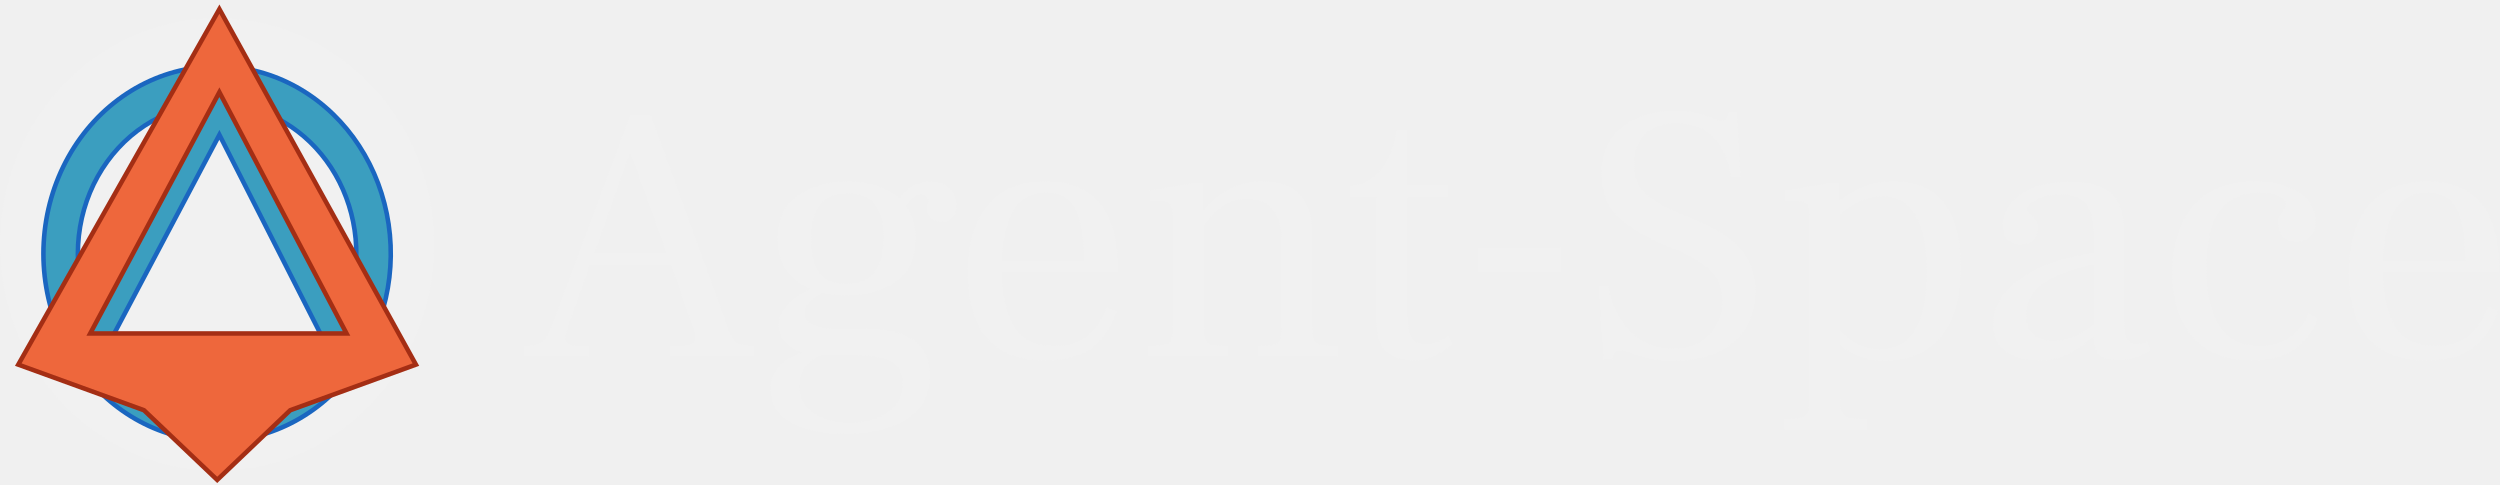
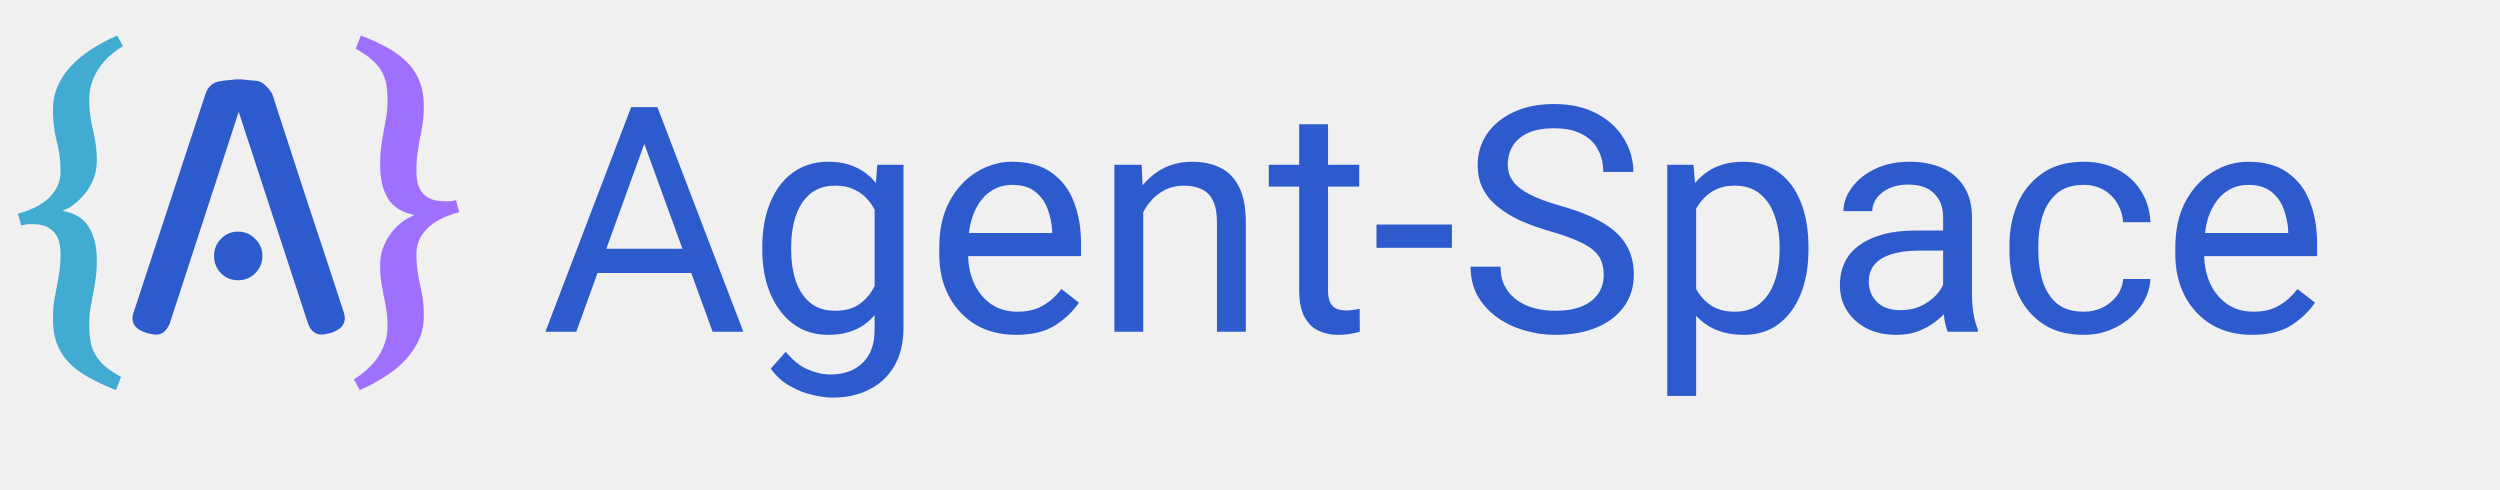
- <svg xmlns="http://www.w3.org/2000/svg" width="547" height="106" viewBox="0 0 547 106" fill="none">
-   <ellipse cx="47.5" cy="53.5" rx="47.5" ry="49.5" fill="#F1F1F1" />
-   <mask id="path-2-inside-1_0_1" fill="white">
-     <path d="M83.61 69.895C85.642 63.97 86.394 57.623 85.806 51.339C85.218 45.053 83.307 38.996 80.219 33.628C77.13 28.26 72.946 23.722 67.984 20.361C63.022 17 57.414 14.905 51.587 14.235L50.681 23.383C55.216 23.905 59.581 25.536 63.443 28.151C67.305 30.767 70.561 34.299 72.965 38.477C75.369 42.655 76.856 47.37 77.314 52.261C77.771 57.153 77.186 62.092 75.604 66.703L83.61 69.895Z" />
-   </mask>
-   <path d="M83.61 69.895C85.642 63.97 86.394 57.623 85.806 51.339C85.218 45.053 83.307 38.996 80.219 33.628C77.13 28.26 72.946 23.722 67.984 20.361C63.022 17 57.414 14.905 51.587 14.235L50.681 23.383C55.216 23.905 59.581 25.536 63.443 28.151C67.305 30.767 70.561 34.299 72.965 38.477C75.369 42.655 76.856 47.37 77.314 52.261C77.771 57.153 77.186 62.092 75.604 66.703L83.61 69.895Z" fill="#3B9EBF" stroke="#1A66C0" stroke-width="2" mask="url(#path-2-inside-1_0_1)" />
-   <mask id="path-3-inside-2_0_1" fill="white">
-     <path d="M44.94 14.092C38.744 14.537 32.74 16.591 27.439 20.079C22.139 23.567 17.7 28.385 14.501 34.122C11.302 39.86 9.438 46.346 9.068 53.028C8.698 59.71 9.834 66.389 12.377 72.496L20.163 68.728C18.184 63.975 17.301 58.777 17.588 53.576C17.876 48.376 19.327 43.327 21.817 38.862C24.307 34.396 27.761 30.646 31.887 27.932C36.012 25.217 40.685 23.618 45.508 23.272L44.94 14.092Z" />
-   </mask>
-   <path d="M44.94 14.092C38.744 14.537 32.74 16.591 27.439 20.079C22.139 23.567 17.7 28.385 14.501 34.122C11.302 39.86 9.438 46.346 9.068 53.028C8.698 59.71 9.834 66.389 12.377 72.496L20.163 68.728C18.184 63.975 17.301 58.777 17.588 53.576C17.876 48.376 19.327 43.327 21.817 38.862C24.307 34.396 27.761 30.646 31.887 27.932C36.012 25.217 40.685 23.618 45.508 23.272L44.94 14.092Z" fill="#3B9EBF" stroke="#1A66C0" stroke-width="2" mask="url(#path-3-inside-2_0_1)" />
-   <mask id="path-4-inside-3_0_1" fill="white">
-     <path d="M16.747 80.467C20.351 85.626 25.023 89.807 30.39 92.677C35.757 95.547 41.672 97.027 47.663 97C53.655 96.972 59.557 95.438 64.902 92.519C70.246 89.6 74.885 85.376 78.449 80.185L71.587 74.712C68.814 78.753 65.203 82.04 61.044 84.312C56.884 86.584 52.29 87.778 47.627 87.799C42.964 87.821 38.361 86.668 34.183 84.435C30.006 82.201 26.37 78.947 23.565 74.932L16.747 80.467Z" />
-   </mask>
-   <path d="M16.747 80.467C20.351 85.626 25.023 89.807 30.39 92.677C35.757 95.547 41.672 97.027 47.663 97C53.655 96.972 59.557 95.438 64.902 92.519C70.246 89.6 74.885 85.376 78.449 80.185L71.587 74.712C68.814 78.753 65.203 82.04 61.044 84.312C56.884 86.584 52.29 87.778 47.627 87.799C42.964 87.821 38.361 86.668 34.183 84.435C30.006 82.201 26.37 78.947 23.565 74.932L16.747 80.467Z" fill="#3B9EBF" stroke="#1A66C0" stroke-width="2" mask="url(#path-4-inside-3_0_1)" />
-   <path d="M159.12 71.28C159.707 73.147 160.347 74.347 161.04 74.88C161.787 75.413 163.12 75.68 165.04 75.68V78H146.72V75.68H149.76C151.307 75.68 152.08 75.013 152.08 73.68C152.08 73.147 152 72.613 151.84 72.08L146.8 58H129.04L124 72.32C123.787 73.067 123.68 73.6 123.68 73.92C123.68 75.093 124.427 75.68 125.92 75.68H128.8V78H114.56V75.68C115.947 75.68 117.013 75.547 117.76 75.28C118.507 74.96 119.093 74.48 119.52 73.84C120 73.147 120.48 72.107 120.96 70.72L137.92 25.2H142.4L159.12 71.28ZM145.84 55.28L138 33.52H137.76L130.08 55.28H145.84ZM203.479 39.68C205.185 39.68 206.572 40.16 207.639 41.12C208.759 42.08 209.319 43.307 209.319 44.8C209.319 45.92 209.025 46.827 208.439 47.52C207.852 48.213 207.052 48.56 206.039 48.56C205.079 48.56 204.305 48.293 203.719 47.76C203.132 47.227 202.839 46.587 202.839 45.84C202.839 45.467 202.892 45.093 202.999 44.72C203.105 44.347 203.159 44.053 203.159 43.84C203.159 43.52 202.999 43.227 202.679 42.96C202.359 42.693 201.959 42.56 201.479 42.56C200.519 42.56 199.425 43.387 198.199 45.04C199.639 47.013 200.359 49.413 200.359 52.24C200.359 56.507 198.892 59.653 195.959 61.68C193.079 63.653 189.505 64.64 185.239 64.64C183.319 64.64 181.532 64.453 179.879 64.08C177.319 65.467 176.039 66.96 176.039 68.56C176.039 69.52 176.572 70.32 177.639 70.96C178.759 71.6 180.625 71.92 183.239 71.92H188.999C194.012 71.92 197.665 72.773 199.959 74.48C202.305 76.187 203.479 78.72 203.479 82.08C203.479 86.4 201.745 89.627 198.279 91.76C194.812 93.893 190.359 94.96 184.919 94.96C180.065 94.96 176.119 94.133 173.079 92.48C170.092 90.827 168.599 88.347 168.599 85.04C168.599 83.227 169.132 81.68 170.199 80.4C171.265 79.173 173.025 78.08 175.479 77.12C173.879 76.587 172.625 75.787 171.719 74.72C170.812 73.6 170.359 72.373 170.359 71.04C170.359 69.6 170.945 68.213 172.119 66.88C173.292 65.547 174.999 64.32 177.239 63.2C172.492 61.173 170.119 57.547 170.119 52.32C170.119 48.053 171.612 44.88 174.599 42.8C177.639 40.72 181.239 39.68 185.399 39.68C187.639 39.68 189.745 40 191.719 40.64C193.692 41.227 195.372 42.133 196.759 43.36C198.625 40.907 200.865 39.68 203.479 39.68ZM185.079 62.08C188.065 62.08 190.172 61.227 191.399 59.52C192.679 57.813 193.319 55.253 193.319 51.84C193.319 48.8 192.705 46.453 191.479 44.8C190.305 43.147 188.305 42.32 185.479 42.32C182.599 42.32 180.545 43.2 179.319 44.96C178.092 46.667 177.479 49.147 177.479 52.4C177.479 55.44 178.039 57.813 179.159 59.52C180.332 61.227 182.305 62.08 185.079 62.08ZM179.719 77.76C177.959 78.453 176.705 79.387 175.959 80.56C175.265 81.787 174.919 83.067 174.919 84.4C174.919 86.853 175.905 88.8 177.879 90.24C179.905 91.733 182.572 92.48 185.879 92.48C189.345 92.48 192.145 91.707 194.279 90.16C196.412 88.667 197.479 86.533 197.479 83.76C197.479 81.68 196.705 80.16 195.159 79.2C193.612 78.24 190.972 77.76 187.239 77.76H179.719ZM244.628 59.6H219.188C219.295 64.56 220.175 68.48 221.828 71.36C223.535 74.24 226.521 75.68 230.788 75.68C233.881 75.68 236.335 74.88 238.148 73.28C239.961 71.68 241.295 69.627 242.148 67.12L244.388 68.08C243.268 71.333 241.535 73.947 239.188 75.92C236.841 77.893 233.348 78.88 228.708 78.88C223.001 78.88 218.735 77.227 215.908 73.92C213.135 70.613 211.748 65.867 211.748 59.68C211.748 53.333 213.188 48.427 216.068 44.96C218.948 41.44 223.188 39.68 228.788 39.68C239.348 39.68 244.628 46.08 244.628 58.88V59.6ZM237.188 57.04C237.188 51.973 236.575 48.24 235.348 45.84C234.121 43.387 231.961 42.16 228.868 42.16C225.721 42.16 223.375 43.413 221.828 45.92C220.281 48.373 219.401 52.08 219.188 57.04H237.188ZM287.097 71.36C287.097 72.693 287.204 73.653 287.417 74.24C287.63 74.773 288.11 75.147 288.857 75.36C289.604 75.573 290.857 75.68 292.617 75.68V78H275.097V75.68C276.804 75.68 278.004 75.6 278.697 75.44C279.39 75.227 279.844 74.853 280.057 74.32C280.27 73.787 280.377 72.853 280.377 71.52V52.08C280.377 49.52 279.764 47.467 278.537 45.92C277.364 44.32 275.497 43.52 272.937 43.52C270.857 43.52 269.097 44.027 267.657 45.04C266.217 46 264.83 47.387 263.497 49.2V71.52C263.497 72.853 263.604 73.813 263.817 74.4C264.03 74.933 264.484 75.28 265.177 75.44C265.87 75.6 267.044 75.68 268.697 75.68V78H251.177V75.68C252.937 75.68 254.19 75.573 254.937 75.36C255.684 75.147 256.137 74.773 256.297 74.24C256.51 73.707 256.617 72.747 256.617 71.36V47.52C256.617 46.133 256.457 45.227 256.137 44.8C255.817 44.32 255.204 44.08 254.297 44.08H251.577V41.68L261.017 40.08H263.257V46H263.337C265.15 43.867 267.097 42.293 269.177 41.28C271.257 40.213 273.63 39.68 276.297 39.68C283.497 39.68 287.097 43.52 287.097 51.2V71.36ZM309.029 78.88C306.842 78.88 304.975 78.24 303.429 76.96C301.935 75.68 301.189 73.52 301.189 70.48V43.12H295.349V40.72C300.895 40.133 304.335 36.027 305.669 28.4H307.989V40.56H316.869V43.12H307.989V69.28C307.989 71.467 308.309 73.04 308.949 74C309.642 74.907 310.655 75.36 311.989 75.36C312.842 75.36 313.722 75.173 314.629 74.8C315.535 74.373 316.309 73.92 316.949 73.44L317.829 75.36C316.229 76.533 314.815 77.413 313.589 78C312.415 78.587 310.895 78.88 309.029 78.88ZM323.328 54.16H341.408V59.52H323.328V54.16ZM349.789 62.64H351.869C352.456 66.373 354.003 69.573 356.509 72.24C359.016 74.907 362.216 76.24 366.109 76.24C369.469 76.24 372.083 75.253 373.949 73.28C375.869 71.307 376.829 68.827 376.829 65.84C376.829 63.333 376.083 61.253 374.589 59.6C373.096 57.947 370.776 56.427 367.629 55.04L363.949 53.52C359.523 51.653 356.163 49.573 353.869 47.28C351.576 44.987 350.429 41.893 350.429 38C350.429 33.52 351.949 30.107 354.989 27.76C358.029 25.413 361.923 24.24 366.669 24.24C369.709 24.24 372.403 24.8 374.749 25.92C375.709 26.293 376.376 26.48 376.749 26.48C377.176 26.48 377.496 26.32 377.709 26C377.923 25.627 378.109 25.12 378.269 24.48H380.029L380.829 38.64H378.749C378.216 35.12 376.963 32.293 374.989 30.16C373.016 28.027 370.296 26.96 366.829 26.96C364.003 26.96 361.736 27.733 360.029 29.28C358.376 30.773 357.549 33.013 357.549 36C357.549 38.56 358.296 40.587 359.789 42.08C361.283 43.573 363.576 44.987 366.669 46.32L370.509 47.92C373.336 49.147 375.683 50.373 377.549 51.6C379.469 52.827 381.043 54.453 382.269 56.48C383.496 58.453 384.109 60.88 384.109 63.76C384.109 68.453 382.483 72.16 379.229 74.88C376.029 77.6 371.683 78.96 366.189 78.96C364.163 78.96 362.483 78.8 361.149 78.48C359.816 78.213 358.403 77.813 356.909 77.28C355.949 76.853 355.203 76.64 354.669 76.64C354.083 76.64 353.629 76.827 353.309 77.2C353.043 77.573 352.883 78.053 352.829 78.64H350.829L349.789 62.64ZM414.468 39.68C419.268 39.68 422.895 41.253 425.348 44.4C427.801 47.547 429.028 52.213 429.028 58.4C429.028 65.333 427.535 70.507 424.548 73.92C421.561 77.28 417.428 78.96 412.148 78.96C410.121 78.96 408.361 78.64 406.868 78C405.375 77.413 403.961 76.587 402.628 75.52V87.36C402.628 88.693 402.735 89.627 402.948 90.16C403.215 90.747 403.748 91.147 404.548 91.36C405.348 91.573 406.681 91.68 408.548 91.68V94H390.388V91.68C392.201 91.68 393.455 91.573 394.148 91.36C394.895 91.2 395.348 90.827 395.508 90.24C395.721 89.707 395.828 88.747 395.828 87.36V47.2C395.828 45.92 395.641 45.067 395.268 44.64C394.948 44.213 394.228 44 393.108 44H390.708V41.68L400.228 40.08H402.388V44C403.775 42.827 405.481 41.813 407.508 40.96C409.535 40.107 411.855 39.68 414.468 39.68ZM411.268 76.4C418.148 76.4 421.588 70.747 421.588 59.44C421.588 54.16 420.788 50.107 419.188 47.28C417.588 44.4 415.135 42.96 411.828 42.96C408.735 42.96 405.668 44.293 402.628 46.96V72.32C405.135 75.04 408.015 76.4 411.268 76.4ZM470.445 76.72C469.432 77.36 468.392 77.867 467.325 78.24C466.258 78.613 464.872 78.8 463.165 78.8C461.565 78.8 460.338 78.48 459.485 77.84C458.685 77.2 458.205 75.813 458.045 73.68C456.072 75.387 454.152 76.693 452.285 77.6C450.418 78.453 448.338 78.88 446.045 78.88C443.112 78.88 440.712 78.213 438.845 76.88C437.032 75.493 436.125 73.493 436.125 70.88C436.125 67.147 438.018 63.893 441.805 61.12C445.592 58.347 451.005 56.4 458.045 55.28V50.64C458.045 47.92 457.485 45.893 456.365 44.56C455.298 43.227 453.432 42.56 450.765 42.56C448.898 42.56 447.218 42.907 445.725 43.6C444.232 44.293 443.485 44.987 443.485 45.68C443.485 46.053 443.725 46.453 444.205 46.88C444.738 47.253 445.138 47.653 445.405 48.08C445.725 48.453 445.885 49.04 445.885 49.84C445.885 50.96 445.565 51.867 444.925 52.56C444.285 53.2 443.378 53.52 442.205 53.52C440.978 53.52 439.992 53.147 439.245 52.4C438.552 51.653 438.205 50.613 438.205 49.28C438.205 47.627 438.738 46.08 439.805 44.64C440.925 43.2 442.578 42.027 444.765 41.12C447.005 40.213 449.725 39.76 452.925 39.76C456.978 39.76 459.965 40.587 461.885 42.24C463.805 43.893 464.765 46.773 464.765 50.88V69.84C464.765 71.92 464.978 73.36 465.405 74.16C465.885 74.907 466.632 75.28 467.645 75.28C468.285 75.28 469.032 75.093 469.885 74.72L470.445 76.72ZM443.325 68.96C443.325 70.827 443.858 72.24 444.925 73.2C445.992 74.107 447.538 74.56 449.565 74.56C451.058 74.56 452.472 74.24 453.805 73.6C455.192 72.96 456.605 72.107 458.045 71.04V57.84C453.085 58.907 449.378 60.347 446.925 62.16C444.525 63.92 443.325 66.187 443.325 68.96ZM492.624 78.88C487.024 78.88 482.73 77.173 479.744 73.76C476.757 70.293 475.264 65.573 475.264 59.6C475.264 53.627 476.757 48.827 479.744 45.2C482.784 41.52 487.29 39.68 493.264 39.68C497.157 39.68 500.357 40.453 502.864 42C505.37 43.547 506.624 45.68 506.624 48.4C506.624 49.787 506.277 50.88 505.584 51.68C504.89 52.48 503.877 52.88 502.544 52.88C501.21 52.88 500.197 52.533 499.504 51.84C498.81 51.093 498.464 50.133 498.464 48.96C498.464 48.32 498.544 47.787 498.704 47.36C498.917 46.933 499.21 46.48 499.584 46C499.957 45.467 500.144 45.013 500.144 44.64C500.144 43.947 499.584 43.36 498.464 42.88C497.397 42.4 496.01 42.16 494.304 42.16C490.677 42.16 487.85 43.413 485.824 45.92C483.797 48.427 482.784 52.693 482.784 58.72C482.784 70.027 486.624 75.68 494.304 75.68C499.424 75.68 503.05 73.307 505.184 68.56L507.104 69.68C506.41 71.867 504.944 73.947 502.704 75.92C500.464 77.893 497.104 78.88 492.624 78.88ZM546.816 59.6H521.376C521.482 64.56 522.362 68.48 524.016 71.36C525.722 74.24 528.709 75.68 532.976 75.68C536.069 75.68 538.522 74.88 540.336 73.28C542.149 71.68 543.482 69.627 544.336 67.12L546.576 68.08C545.456 71.333 543.722 73.947 541.376 75.92C539.029 77.893 535.536 78.88 530.896 78.88C525.189 78.88 520.922 77.227 518.096 73.92C515.322 70.613 513.936 65.867 513.936 59.68C513.936 53.333 515.376 48.427 518.256 44.96C521.136 41.44 525.376 39.68 530.976 39.68C541.536 39.68 546.816 46.08 546.816 58.88V59.6ZM539.376 57.04C539.376 51.973 538.762 48.24 537.536 45.84C536.309 43.387 534.149 42.16 531.056 42.16C527.909 42.16 525.562 43.413 524.016 45.92C522.469 48.373 521.589 52.08 521.376 57.04H539.376Z" fill="#F1F1F1" />
-   <path d="M48 29.5L23.385 76H16L48 16L80 76H71.631L48 29.5Z" fill="#3B9EBF" stroke="#1A66C0" />
-   <path fill-rule="evenodd" clip-rule="evenodd" d="M48 2L4 79.775L31.5 89.76L47.524 105L63.5 89.76L91 79.775L48 2ZM48 20.177L19.738 72.963H75.822L48 20.177Z" fill="#EE673C" />
-   <path d="M4 79.775L3.565 79.529L3.274 80.044L3.829 80.246L4 79.775ZM48 2L48.438 1.758L48.005 0.976L47.565 1.754L48 2ZM31.5 89.76L31.845 89.398L31.769 89.326L31.671 89.29L31.5 89.76ZM47.524 105L47.18 105.362L47.525 105.691L47.87 105.362L47.524 105ZM63.5 89.76L63.329 89.29L63.231 89.326L63.155 89.398L63.5 89.76ZM91 79.775L91.171 80.246L91.721 80.046L91.438 79.534L91 79.775ZM19.738 72.963L19.297 72.727L18.903 73.463H19.738V72.963ZM48 20.177L48.442 19.943L48.004 19.111L47.559 19.941L48 20.177ZM75.822 72.963V73.463H76.651L76.264 72.73L75.822 72.963ZM4.435 80.022L48.435 2.246L47.565 1.754L3.565 79.529L4.435 80.022ZM31.671 89.29L4.171 79.305L3.829 80.246L31.329 90.23L31.671 89.29ZM47.869 104.638L31.845 89.398L31.155 90.123L47.18 105.362L47.869 104.638ZM63.155 89.398L47.179 104.638L47.87 105.362L63.845 90.122L63.155 89.398ZM90.829 79.305L63.329 89.29L63.671 90.23L91.171 80.246L90.829 79.305ZM47.562 2.242L90.562 80.017L91.438 79.534L48.438 1.758L47.562 2.242ZM20.179 73.199L48.441 20.413L47.559 19.941L19.297 72.727L20.179 73.199ZM75.822 72.463H19.738V73.463H75.822V72.463ZM47.558 20.41L75.38 73.197L76.264 72.73L48.442 19.943L47.558 20.41Z" fill="#A42E14" />
+ <svg xmlns="http://www.w3.org/2000/svg" width="633" height="124" viewBox="0 0 633 124" fill="none">
+   <path d="M145.906 84H138.094L159.812 27.125H164.812L164.695 32.125L145.906 84ZM161.57 32.125L161.492 27.125H166.453L188.211 84H180.438L161.57 32.125ZM179.5 69.117H147.508V62.984H179.5V69.117ZM228.758 41.734V83.102C228.758 86.826 227.99 90.003 226.453 92.633C224.943 95.263 222.833 97.255 220.125 98.609C217.443 99.99 214.344 100.68 210.828 100.68C209.37 100.68 207.651 100.445 205.672 99.977C203.719 99.534 201.792 98.766 199.891 97.672C198.016 96.604 196.44 95.159 195.164 93.336L198.953 89.078C200.724 91.213 202.573 92.698 204.5 93.531C206.453 94.391 208.38 94.82 210.281 94.82C213.693 94.82 216.401 93.844 218.406 91.891C220.438 89.963 221.453 87.151 221.453 83.453V51.031L222.117 41.734H228.758ZM193.016 62.516C193.016 58.219 193.693 54.456 195.047 51.227C196.401 47.971 198.328 45.445 200.828 43.648C203.328 41.852 206.297 40.953 209.734 40.953C212.391 40.953 214.708 41.422 216.688 42.359C218.693 43.271 220.385 44.599 221.766 46.344C223.172 48.089 224.279 50.198 225.086 52.672C225.919 55.146 226.492 57.932 226.805 61.031V64.82C226.414 68.909 225.542 72.451 224.188 75.445C222.859 78.414 220.997 80.719 218.602 82.359C216.206 83.974 213.224 84.781 209.656 84.781C206.271 84.781 203.328 83.857 200.828 82.008C198.354 80.133 196.427 77.581 195.047 74.352C193.693 71.122 193.016 67.451 193.016 63.336V62.516ZM200.32 63.336C200.32 66.148 200.698 68.713 201.453 71.031C202.234 73.349 203.445 75.211 205.086 76.617C206.727 77.997 208.849 78.688 211.453 78.688C213.849 78.688 215.815 78.18 217.352 77.164C218.888 76.148 220.125 74.807 221.062 73.141C222 71.474 222.729 69.664 223.25 67.711V58.219C222.938 56.786 222.495 55.406 221.922 54.078C221.349 52.724 220.594 51.526 219.656 50.484C218.719 49.417 217.573 48.57 216.219 47.945C214.891 47.32 213.328 47.008 211.531 47.008C208.901 47.008 206.753 47.711 205.086 49.117C203.445 50.523 202.234 52.411 201.453 54.781C200.698 57.125 200.32 59.703 200.32 62.516V63.336ZM257.234 84.781C253.302 84.781 249.878 83.909 246.961 82.164C244.07 80.393 241.818 77.971 240.203 74.898C238.615 71.826 237.82 68.31 237.82 64.352V62.672C237.82 58.089 238.693 54.182 240.438 50.953C242.208 47.698 244.5 45.224 247.312 43.531C250.151 41.812 253.146 40.953 256.297 40.953C260.359 40.953 263.667 41.865 266.219 43.688C268.797 45.484 270.685 47.945 271.883 51.07C273.107 54.169 273.719 57.685 273.719 61.617V64.859H242.156V59H266.414V58.453C266.31 56.578 265.932 54.755 265.281 52.984C264.63 51.188 263.589 49.716 262.156 48.57C260.724 47.398 258.771 46.812 256.297 46.812C254.109 46.812 252.169 47.438 250.477 48.688C248.81 49.911 247.495 51.708 246.531 54.078C245.594 56.422 245.125 59.286 245.125 62.672V64.352C245.125 67.034 245.62 69.482 246.609 71.695C247.599 73.883 249.031 75.641 250.906 76.969C252.781 78.271 255.021 78.922 257.625 78.922C260.177 78.922 262.339 78.401 264.109 77.359C265.88 76.318 267.43 74.924 268.758 73.18L273.172 76.617C271.818 78.701 269.865 80.588 267.312 82.281C264.786 83.948 261.427 84.781 257.234 84.781ZM289.461 84H282.156V41.734H289.07L289.461 50.758V84ZM284.695 61.109C284.747 57.255 285.49 53.818 286.922 50.797C288.354 47.75 290.346 45.354 292.898 43.609C295.477 41.839 298.471 40.953 301.883 40.953C304.669 40.953 307.065 41.474 309.07 42.516C311.102 43.531 312.664 45.159 313.758 47.398C314.878 49.638 315.438 52.607 315.438 56.305V84H308.133V56.227C308.133 54.013 307.807 52.229 307.156 50.875C306.531 49.521 305.594 48.544 304.344 47.945C303.094 47.32 301.557 47.008 299.734 47.008C297.938 47.008 296.31 47.385 294.852 48.141C293.393 48.896 292.13 49.938 291.062 51.266C289.995 52.594 289.174 54.117 288.602 55.836C288.029 57.529 287.742 59.325 287.742 61.227L284.695 61.109ZM344.148 47.242H321.258V41.734H344.148V47.242ZM336.258 31.461V73.531C336.258 74.99 336.479 76.083 336.922 76.812C337.365 77.542 337.938 78.023 338.641 78.258C339.344 78.492 340.099 78.609 340.906 78.609C341.505 78.609 342.13 78.557 342.781 78.453C343.458 78.349 343.953 78.258 344.266 78.18L344.305 84C343.732 84.182 342.977 84.352 342.039 84.508C341.128 84.69 340.021 84.781 338.719 84.781C336.948 84.781 335.32 84.43 333.836 83.727C332.352 83.023 331.167 81.852 330.281 80.211C329.396 78.544 328.953 76.305 328.953 73.492V31.461H336.258ZM367.625 62.75H348.523V56.852H367.625V62.75ZM406.062 69.625C406.062 67.828 405.685 66.305 404.93 65.055C404.174 63.805 402.82 62.672 400.867 61.656C398.914 60.641 396.141 59.612 392.547 58.57C389.734 57.763 387.195 56.852 384.93 55.836C382.69 54.794 380.763 53.609 379.148 52.281C377.534 50.953 376.297 49.43 375.438 47.711C374.578 45.992 374.148 44.026 374.148 41.812C374.148 38.844 374.943 36.2 376.531 33.883C378.146 31.539 380.398 29.703 383.289 28.375C386.18 27.021 389.565 26.344 393.445 26.344C397.742 26.344 401.388 27.164 404.383 28.805C407.378 30.419 409.656 32.542 411.219 35.172C412.781 37.776 413.562 40.562 413.562 43.531H405.945C405.945 41.396 405.49 39.495 404.578 37.828C403.693 36.161 402.326 34.859 400.477 33.922C398.628 32.958 396.284 32.477 393.445 32.477C390.789 32.477 388.589 32.88 386.844 33.688C385.125 34.495 383.849 35.589 383.016 36.969C382.182 38.349 381.766 39.925 381.766 41.695C381.766 43.284 382.221 44.703 383.133 45.953C384.044 47.177 385.477 48.284 387.43 49.273C389.383 50.263 391.909 51.2 395.008 52.086C399.305 53.284 402.833 54.677 405.594 56.266C408.354 57.854 410.385 59.729 411.688 61.891C413.016 64.052 413.68 66.604 413.68 69.547C413.68 72.62 412.859 75.302 411.219 77.594C409.578 79.885 407.273 81.656 404.305 82.906C401.336 84.156 397.846 84.781 393.836 84.781C391.206 84.781 388.615 84.417 386.062 83.688C383.536 82.958 381.232 81.865 379.148 80.406C377.091 78.948 375.438 77.151 374.188 75.016C372.964 72.854 372.352 70.354 372.352 67.516H379.93C379.93 69.469 380.307 71.148 381.062 72.555C381.818 73.961 382.846 75.12 384.148 76.031C385.451 76.943 386.935 77.62 388.602 78.062C390.268 78.479 392.013 78.688 393.836 78.688C396.466 78.688 398.68 78.323 400.477 77.594C402.299 76.838 403.68 75.784 404.617 74.43C405.581 73.076 406.062 71.474 406.062 69.625ZM429.461 100.25H422.156V41.734H428.797L429.461 49.859V100.25ZM457.898 63.336C457.898 67.451 457.26 71.122 455.984 74.352C454.708 77.581 452.846 80.133 450.398 82.008C447.977 83.857 445.021 84.781 441.531 84.781C437.911 84.781 434.878 84 432.43 82.438C429.982 80.875 428.068 78.662 426.688 75.797C425.307 72.906 424.409 69.495 423.992 65.562V61.031C424.409 56.891 425.307 53.323 426.688 50.328C428.094 47.333 430.008 45.029 432.43 43.414C434.878 41.773 437.872 40.953 441.414 40.953C444.956 40.953 447.951 41.852 450.398 43.648C452.846 45.445 454.708 47.971 455.984 51.227C457.26 54.456 457.898 58.219 457.898 62.516V63.336ZM450.594 62.516C450.594 59.703 450.19 57.125 449.383 54.781C448.602 52.411 447.365 50.523 445.672 49.117C444.005 47.711 441.857 47.008 439.227 47.008C437.43 47.008 435.867 47.32 434.539 47.945C433.211 48.57 432.078 49.417 431.141 50.484C430.203 51.526 429.435 52.724 428.836 54.078C428.263 55.406 427.833 56.786 427.547 58.219V68.414C428.068 70.237 428.784 71.956 429.695 73.57C430.633 75.159 431.87 76.448 433.406 77.438C434.969 78.427 436.935 78.922 439.305 78.922C441.909 78.922 444.044 78.206 445.711 76.773C447.378 75.341 448.602 73.453 449.383 71.109C450.19 68.74 450.594 66.148 450.594 63.336V62.516ZM492 55.016C492 52.49 491.245 50.484 489.734 49C488.25 47.49 486.049 46.734 483.133 46.734C481.336 46.734 479.747 47.047 478.367 47.672C477.013 48.297 475.958 49.117 475.203 50.133C474.448 51.148 474.07 52.255 474.07 53.453H466.766C466.766 51.422 467.456 49.456 468.836 47.555C470.216 45.628 472.156 44.052 474.656 42.828C477.182 41.578 480.151 40.953 483.562 40.953C486.635 40.953 489.357 41.474 491.727 42.516C494.096 43.557 495.945 45.133 497.273 47.242C498.628 49.325 499.305 51.943 499.305 55.094V74.781C499.305 76.188 499.422 77.685 499.656 79.273C499.917 80.862 500.294 82.229 500.789 83.375V84H493.172C492.807 83.167 492.521 82.06 492.312 80.68C492.104 79.273 492 77.971 492 76.773V55.016ZM493.328 63.453H486.062C481.948 63.453 478.771 64.104 476.531 65.406C474.292 66.708 473.172 68.662 473.172 71.266C473.172 73.297 473.849 75.016 475.203 76.422C476.583 77.828 478.589 78.531 481.219 78.531C483.432 78.531 485.385 78.062 487.078 77.125C488.771 76.188 490.112 75.029 491.102 73.648C492.091 72.268 492.625 70.94 492.703 69.664L495.828 73.141C495.646 74.234 495.151 75.445 494.344 76.773C493.536 78.102 492.456 79.378 491.102 80.602C489.773 81.799 488.185 82.802 486.336 83.609C484.513 84.391 482.456 84.781 480.164 84.781C477.299 84.781 474.786 84.234 472.625 83.141C470.49 82.021 468.823 80.51 467.625 78.609C466.453 76.708 465.867 74.599 465.867 72.281C465.867 67.724 467.586 64.273 471.023 61.93C474.461 59.56 479.083 58.375 484.891 58.375H493.25L493.328 63.453ZM527.625 78.922C529.344 78.922 530.932 78.57 532.391 77.867C533.849 77.138 535.047 76.148 535.984 74.898C536.922 73.648 537.456 72.229 537.586 70.641H544.5C544.37 73.141 543.523 75.471 541.961 77.633C540.398 79.768 538.367 81.5 535.867 82.828C533.367 84.13 530.62 84.781 527.625 84.781C523.38 84.781 519.865 83.818 517.078 81.891C514.292 79.938 512.208 77.359 510.828 74.156C509.474 70.953 508.797 67.463 508.797 63.688V62.047C508.797 58.245 509.487 54.755 510.867 51.578C512.247 48.375 514.331 45.81 517.117 43.883C519.904 41.93 523.406 40.953 527.625 40.953C530.932 40.953 533.823 41.63 536.297 42.984C538.797 44.312 540.75 46.135 542.156 48.453C543.589 50.745 544.37 53.349 544.5 56.266H537.586C537.456 54.521 536.961 52.932 536.102 51.5C535.268 50.068 534.122 48.935 532.664 48.102C531.232 47.242 529.552 46.812 527.625 46.812C524.682 46.812 522.365 47.568 520.672 49.078C519.005 50.589 517.82 52.516 517.117 54.859C516.44 57.177 516.102 59.573 516.102 62.047V63.688C516.102 66.162 516.44 68.57 517.117 70.914C517.794 73.258 518.966 75.185 520.633 76.695C522.326 78.18 524.656 78.922 527.625 78.922ZM570.203 84.781C566.271 84.781 562.846 83.909 559.93 82.164C557.039 80.393 554.786 77.971 553.172 74.898C551.583 71.826 550.789 68.31 550.789 64.352V62.672C550.789 58.089 551.661 54.182 553.406 50.953C555.177 47.698 557.469 45.224 560.281 43.531C563.12 41.812 566.115 40.953 569.266 40.953C573.328 40.953 576.635 41.865 579.188 43.688C581.766 45.484 583.654 47.945 584.852 51.07C586.076 54.169 586.688 57.685 586.688 61.617V64.859H555.125V59H579.383V58.453C579.279 56.578 578.901 54.755 578.25 52.984C577.599 51.188 576.557 49.716 575.125 48.57C573.693 47.398 571.74 46.812 569.266 46.812C567.078 46.812 565.138 47.438 563.445 48.688C561.779 49.911 560.464 51.708 559.5 54.078C558.562 56.422 558.094 59.286 558.094 62.672V64.352C558.094 67.034 558.589 69.482 559.578 71.695C560.568 73.883 562 75.641 563.875 76.969C565.75 78.271 567.99 78.922 570.594 78.922C573.146 78.922 575.307 78.401 577.078 77.359C578.849 76.318 580.398 74.924 581.727 73.18L586.141 76.617C584.786 78.701 582.833 80.588 580.281 82.281C577.755 83.948 574.396 84.781 570.203 84.781Z" fill="#2D5ACD" />
+   <path d="M60.44 28.32L42.92 82.08V82C42.6 82.8 42.147 83.467 41.56 84C41.027 84.48 40.36 84.72 39.56 84.72C39.133 84.72 38.707 84.667 38.28 84.56C37.907 84.507 37.507 84.427 37.08 84.32H37.16C34.12 83.36 33 81.653 33.8 79.2L52.04 23.76C52.307 22.907 52.76 22.187 53.4 21.6C54.093 21.013 54.893 20.667 55.8 20.56C56.707 20.4 57.587 20.293 58.44 20.24C59.293 20.133 59.96 20.08 60.44 20.08C60.92 20.08 61.587 20.133 62.44 20.24C63.293 20.293 64.173 20.373 65.08 20.48C65.827 20.587 66.547 20.987 67.24 21.68C67.987 22.373 68.547 23.067 68.92 23.76C71.907 32.933 74.92 42.187 77.96 51.52C81.053 60.8 84.093 70.027 87.08 79.2C87.827 81.653 86.707 83.36 83.72 84.32C83.293 84.427 82.893 84.507 82.52 84.56C82.2 84.667 81.827 84.72 81.4 84.72C80.653 84.72 79.96 84.48 79.32 84C78.733 83.467 78.307 82.8 78.04 82V82.08L60.44 28.32ZM66.44 64.8C66.44 66.507 65.827 67.973 64.6 69.2C63.427 70.373 61.987 70.96 60.28 70.96C58.573 70.96 57.133 70.373 55.96 69.2C54.787 67.973 54.2 66.507 54.2 64.8C54.2 63.093 54.787 61.653 55.96 60.48C57.133 59.253 58.573 58.64 60.28 58.64C61.987 58.64 63.427 59.253 64.6 60.48C65.827 61.653 66.44 63.093 66.44 64.8Z" fill="#2D5ACD" />
+   <path d="M31.125 11.672C29.906 12.422 28.766 13.266 27.703 14.203C26.672 15.141 25.781 16.172 25.031 17.297C24.281 18.422 23.688 19.641 23.25 20.953C22.812 22.234 22.594 23.609 22.594 25.078C22.594 26.266 22.641 27.312 22.734 28.219C22.828 29.094 22.938 29.922 23.062 30.703C23.219 31.484 23.375 32.219 23.531 32.906C23.719 33.594 23.875 34.328 24 35.109C24.156 35.891 24.281 36.734 24.375 37.641C24.469 38.547 24.516 39.578 24.516 40.734C24.516 42.047 24.312 43.344 23.906 44.625C23.5 45.875 22.906 47.062 22.125 48.188C21.375 49.281 20.469 50.281 19.406 51.188C18.344 52.094 17.156 52.828 15.844 53.391C18.969 53.953 21.188 55.328 22.5 57.516C23.844 59.703 24.516 62.516 24.516 65.953C24.516 67.766 24.406 69.359 24.188 70.734C24 72.078 23.781 73.359 23.531 74.578C23.312 75.766 23.094 76.969 22.875 78.188C22.688 79.375 22.594 80.719 22.594 82.219C22.594 83.812 22.703 85.219 22.922 86.438C23.141 87.656 23.547 88.781 24.141 89.812C24.734 90.844 25.547 91.812 26.578 92.719C27.641 93.625 29 94.531 30.656 95.438L29.344 98.766C26.625 97.703 24.266 96.594 22.266 95.438C20.266 94.312 18.609 93.047 17.297 91.641C15.984 90.234 15 88.641 14.344 86.859C13.719 85.109 13.406 83.109 13.406 80.859C13.406 79.078 13.5 77.562 13.688 76.312C13.906 75.062 14.125 73.859 14.344 72.703C14.594 71.547 14.812 70.312 15 69C15.219 67.688 15.328 66.094 15.328 64.219C15.328 61.688 14.719 59.812 13.5 58.594C12.312 57.375 10.609 56.766 8.391 56.766H7.406C7.219 56.766 7.047 56.781 6.891 56.812C6.734 56.812 6.547 56.844 6.328 56.906C6.141 56.938 5.812 56.984 5.344 57.047L4.547 54.094C8.141 53.125 10.828 51.719 12.609 49.875C14.422 48 15.328 45.891 15.328 43.547C15.328 42.328 15.281 41.266 15.188 40.359C15.094 39.422 14.969 38.578 14.812 37.828C14.688 37.078 14.531 36.375 14.344 35.719C14.188 35.031 14.031 34.312 13.875 33.562C13.75 32.781 13.641 31.938 13.547 31.031C13.453 30.094 13.406 29 13.406 27.75C13.406 25.656 13.797 23.703 14.578 21.891C15.359 20.047 16.469 18.359 17.906 16.828C19.344 15.266 21.047 13.844 23.016 12.562C25.016 11.25 27.234 10.062 29.672 9L31.125 11.672Z" fill="#42ABD1" />
+   <path d="M116.266 53.719C112.609 54.688 109.891 56.094 108.109 57.938C106.328 59.75 105.438 61.844 105.438 64.219C105.438 65.438 105.484 66.5 105.578 67.406C105.672 68.312 105.781 69.156 105.906 69.938C106.062 70.688 106.219 71.406 106.375 72.094C106.531 72.75 106.672 73.453 106.797 74.203C106.953 74.953 107.078 75.797 107.172 76.734C107.266 77.641 107.312 78.719 107.312 79.969C107.312 82.094 106.922 84.062 106.141 85.875C105.359 87.688 104.25 89.375 102.812 90.938C101.406 92.5 99.703 93.922 97.703 95.203C95.703 96.516 93.5 97.703 91.094 98.766L89.594 96.047C90.812 95.297 91.938 94.453 92.969 93.516C94.031 92.578 94.938 91.547 95.688 90.422C96.438 89.297 97.031 88.078 97.469 86.766C97.906 85.484 98.125 84.109 98.125 82.641C98.125 80.891 98.016 79.422 97.797 78.234C97.609 77.047 97.391 75.922 97.141 74.859C96.922 73.766 96.719 72.625 96.531 71.438C96.344 70.219 96.25 68.719 96.25 66.938C96.25 65.656 96.453 64.391 96.859 63.141C97.266 61.891 97.844 60.719 98.594 59.625C99.344 58.5 100.25 57.5 101.312 56.625C102.406 55.719 103.625 54.984 104.969 54.422C101.812 53.828 99.562 52.438 98.219 50.25C96.906 48.062 96.25 45.234 96.25 41.766C96.25 39.953 96.344 38.375 96.531 37.031C96.719 35.656 96.922 34.375 97.141 33.188C97.391 31.969 97.609 30.766 97.797 29.578C98.016 28.391 98.125 27.047 98.125 25.547C98.125 23.953 98.016 22.531 97.797 21.281C97.578 20.031 97.156 18.906 96.531 17.906C95.938 16.875 95.109 15.922 94.047 15.047C93.016 14.141 91.688 13.234 90.062 12.328L91.375 9C94.094 10.031 96.453 11.125 98.453 12.281C100.453 13.438 102.109 14.719 103.422 16.125C104.734 17.531 105.703 19.109 106.328 20.859C106.984 22.609 107.312 24.609 107.312 26.859C107.312 28.641 107.203 30.156 106.984 31.406C106.797 32.656 106.578 33.875 106.328 35.062C106.109 36.219 105.906 37.453 105.719 38.766C105.531 40.047 105.438 41.625 105.438 43.5C105.438 46.031 106.031 47.906 107.219 49.125C108.438 50.344 110.172 50.953 112.422 50.953H113.828C113.984 50.953 114.172 50.938 114.391 50.906L115.469 50.672L116.266 53.719Z" fill="#9F70FD" />
</svg>
